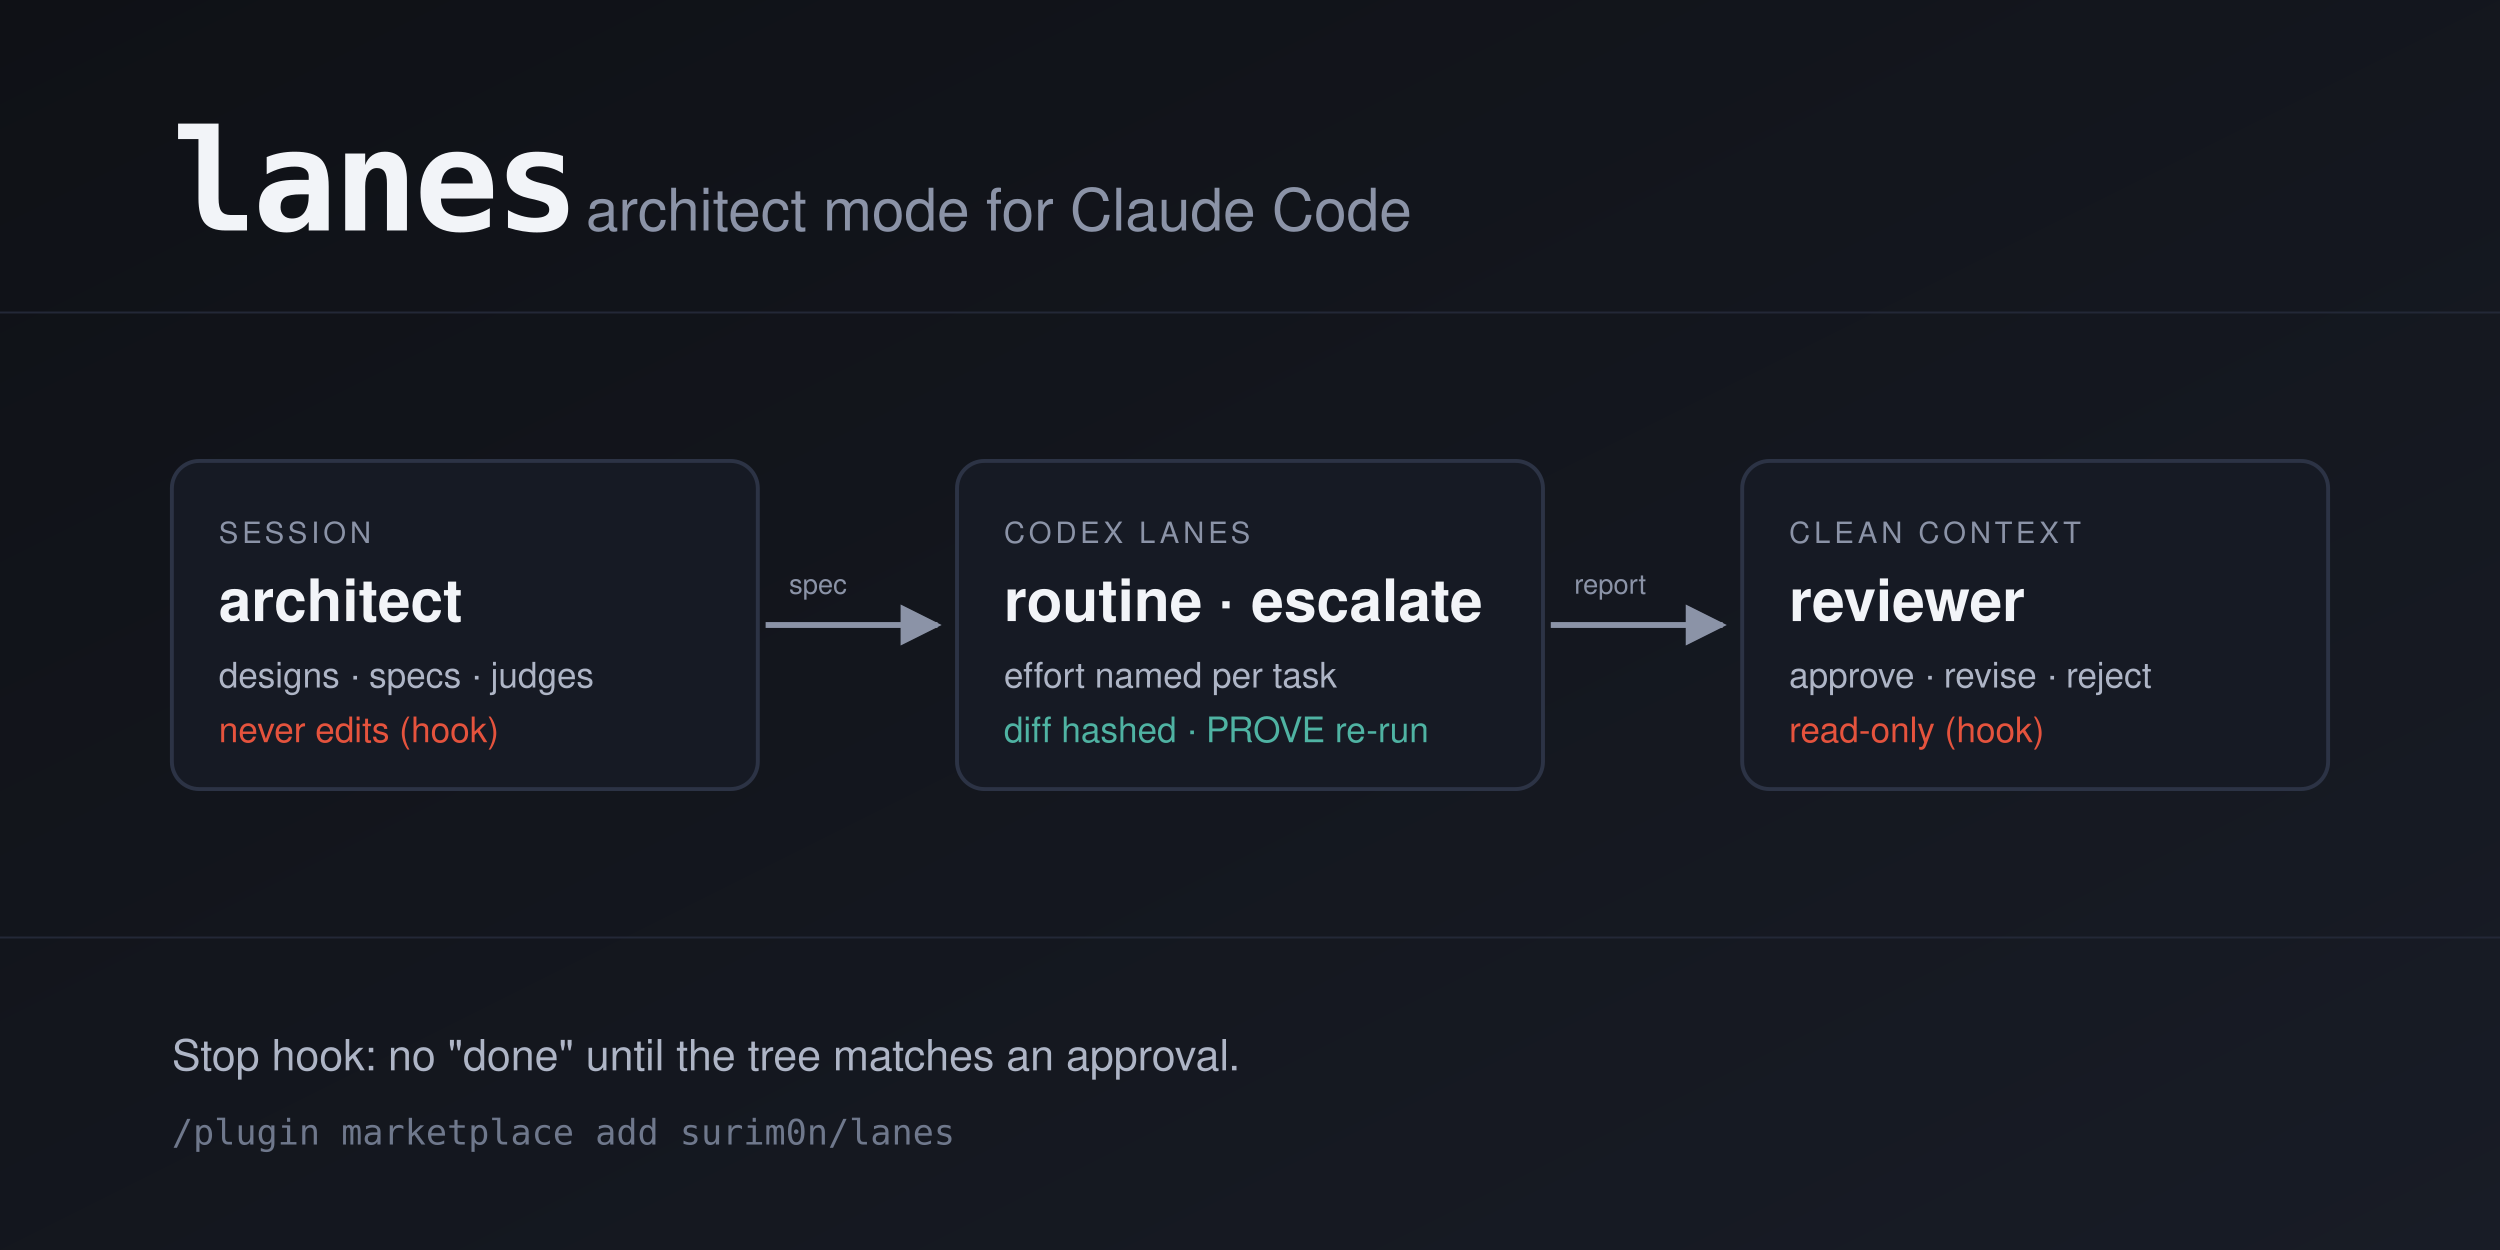
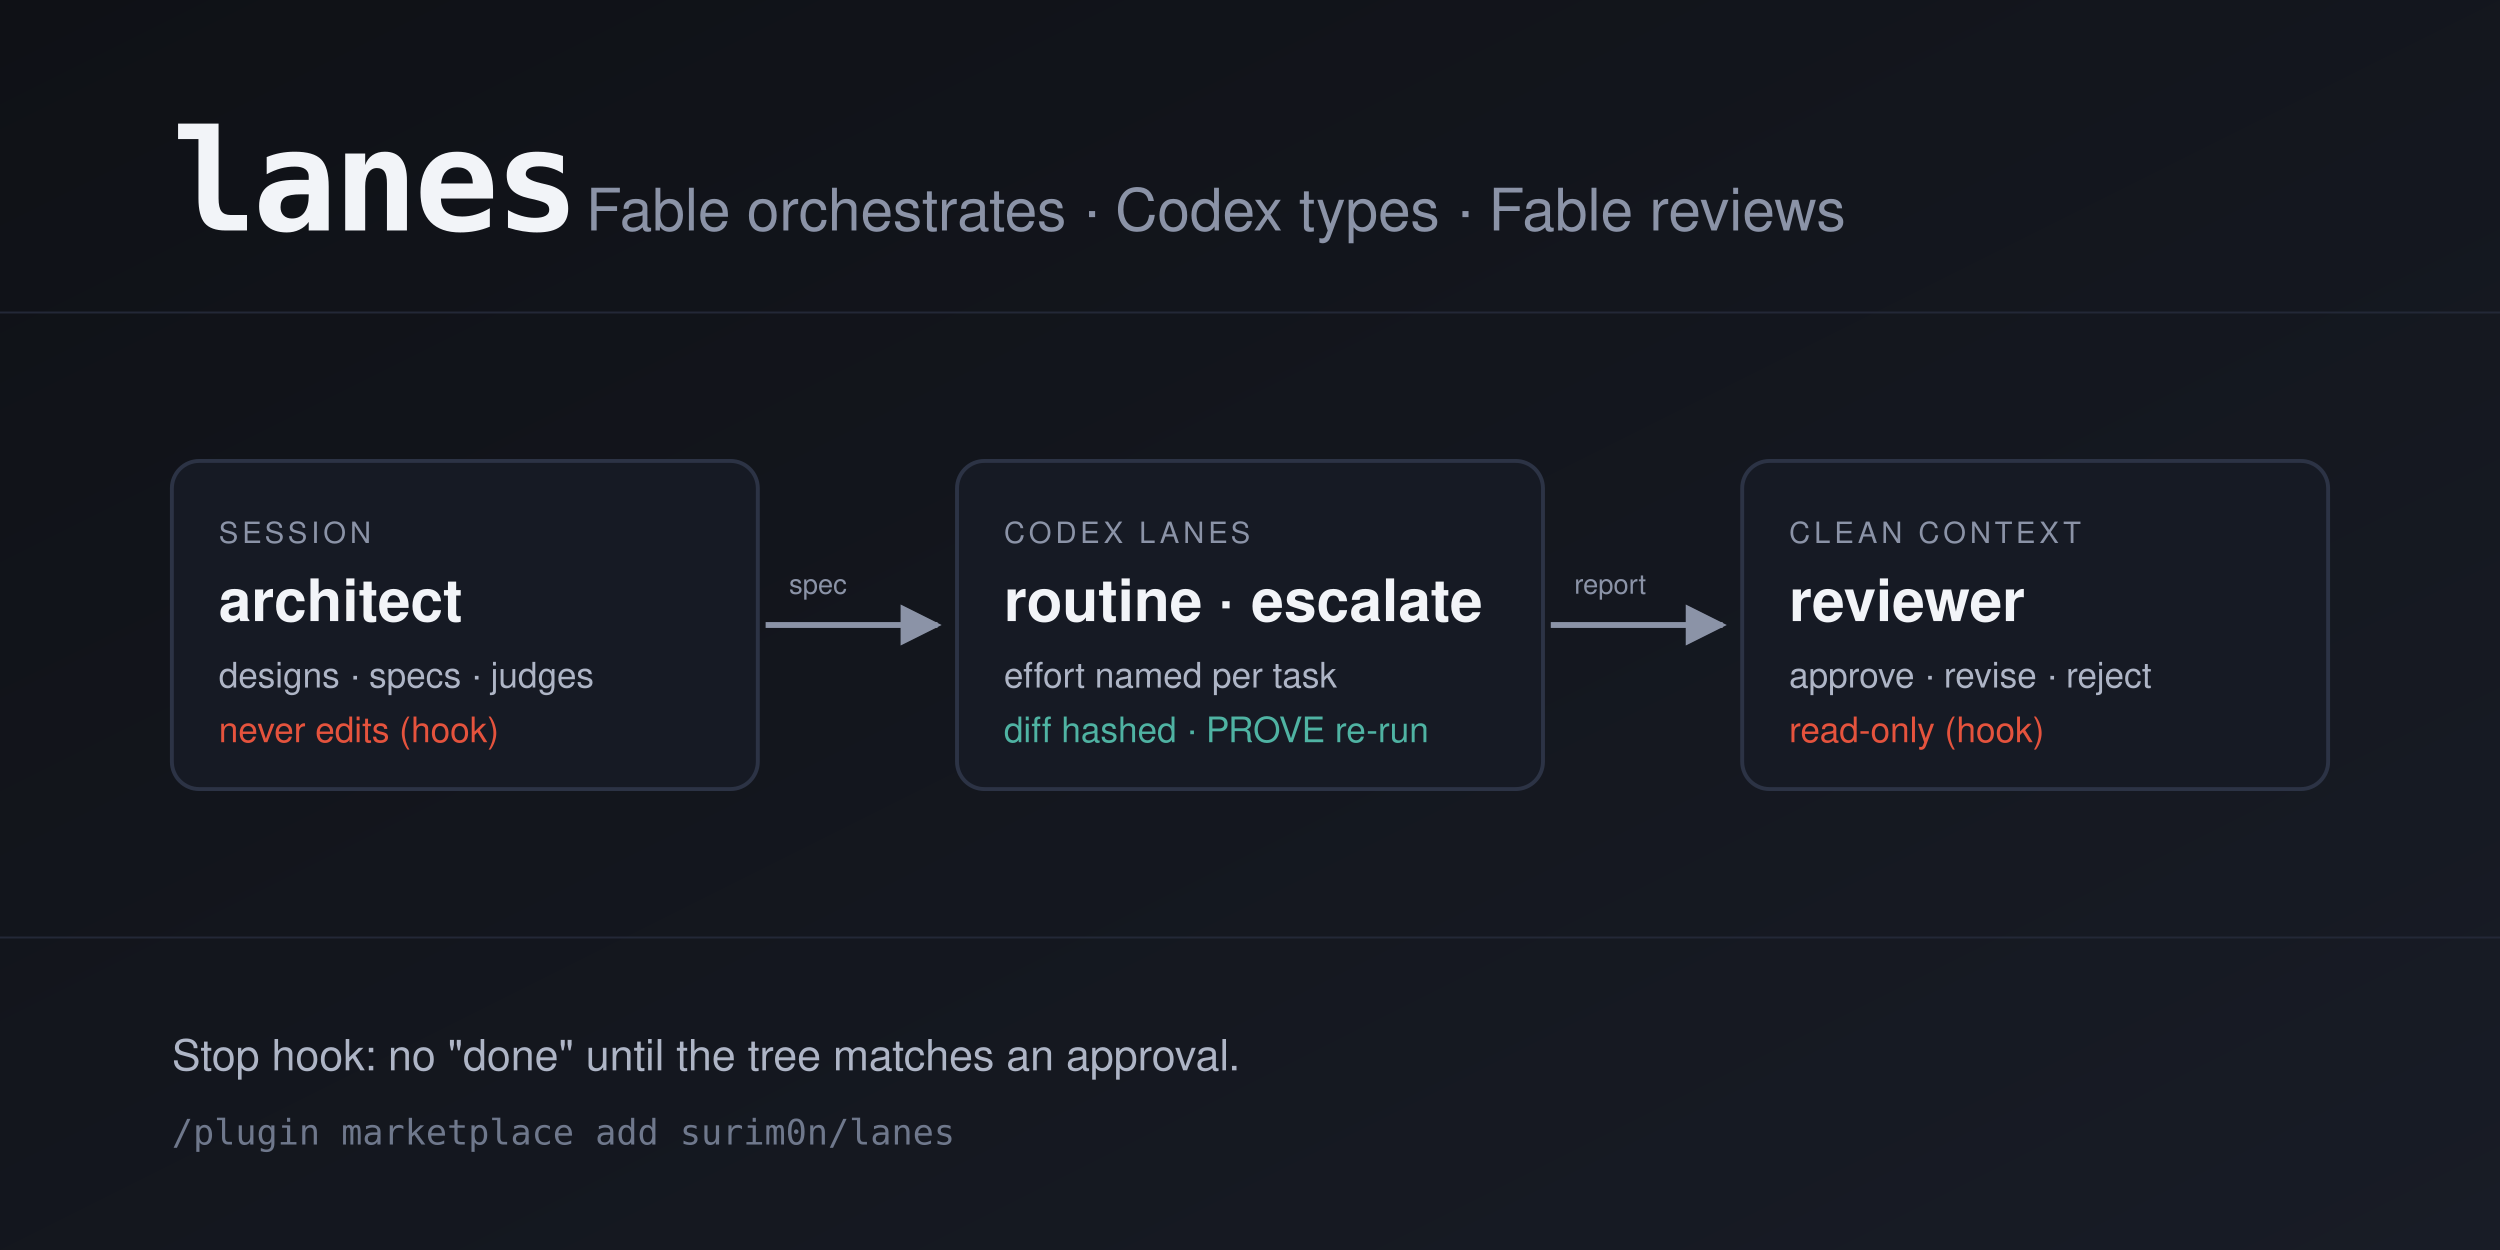
<svg xmlns="http://www.w3.org/2000/svg" width="1280" height="640" viewBox="0 0 1280 640" role="img" aria-label="lanes: architect mode for Claude Code">
  <defs>
    <linearGradient id="bg" x1="0" y1="0" x2="1" y2="1">
      <stop offset="0" stop-color="#0f1116" />
      <stop offset="1" stop-color="#181c26" />
    </linearGradient>
    <marker id="arrow" viewBox="0 0 10 10" refX="9" refY="5" markerWidth="7" markerHeight="7" orient="auto-start-reverse">
      <path d="M0 0 L10 5 L0 10 z" fill="#8b93a7" />
    </marker>
  </defs>
  <rect width="1280" height="640" fill="url(#bg)" />
  <g stroke="#232837" stroke-width="1">
    <path d="M0 160 H1280 M0 480 H1280" />
  </g>
  <text x="88" y="118" font-family="ui-monospace, SFMono-Regular, Menlo, Consolas, monospace" font-size="72" font-weight="700" fill="#f2f4f8" letter-spacing="-2">lanes</text>
-   <text x="300" y="118" font-family="ui-sans-serif, -apple-system, Segoe UI, Helvetica, Arial, sans-serif" font-size="30" fill="#8b93a7">architect mode for Claude Code</text>
+   <text x="300" y="118" font-family="ui-sans-serif, -apple-system, Segoe UI, Helvetica, Arial, sans-serif" font-size="30" fill="#8b93a7">Fable orchestrates · Codex types · Fable reviews</text>
  <g font-family="ui-sans-serif, -apple-system, Segoe UI, Helvetica, Arial, sans-serif">
    <rect x="88" y="236" width="300" height="168" rx="14" fill="#161a24" stroke="#2c3345" stroke-width="2" />
    <text x="112" y="278" font-size="15" fill="#8b93a7" letter-spacing="2">SESSION</text>
    <text x="112" y="318" font-size="30" font-weight="600" fill="#f2f4f8">architect</text>
    <text x="112" y="352" font-size="18" fill="#aeb5c6">designs · specs · judges</text>
    <text x="112" y="380" font-size="18" fill="#e5533d">never edits (hook)</text>
    <rect x="490" y="236" width="300" height="168" rx="14" fill="#161a24" stroke="#2c3345" stroke-width="2" />
    <text x="514" y="278" font-size="15" fill="#8b93a7" letter-spacing="2">CODEX LANES</text>
    <text x="514" y="318" font-size="30" font-weight="600" fill="#f2f4f8">routine · escalate</text>
    <text x="514" y="352" font-size="18" fill="#aeb5c6">effort named per task</text>
    <text x="514" y="380" font-size="18" fill="#4fb3a3">diff hashed · PROVE re-run</text>
    <rect x="892" y="236" width="300" height="168" rx="14" fill="#161a24" stroke="#2c3345" stroke-width="2" />
    <text x="916" y="278" font-size="15" fill="#8b93a7" letter-spacing="2">CLEAN CONTEXT</text>
    <text x="916" y="318" font-size="30" font-weight="600" fill="#f2f4f8">reviewer</text>
    <text x="916" y="352" font-size="18" fill="#aeb5c6">approve · revise · reject</text>
    <text x="916" y="380" font-size="18" fill="#e5533d">read-only (hook)</text>
    <g stroke="#8b93a7" stroke-width="3" fill="none" marker-end="url(#arrow)">
      <path d="M392 320 H480" />
      <path d="M794 320 H882" />
    </g>
    <text x="404" y="304" font-size="14" fill="#8b93a7">spec</text>
    <text x="806" y="304" font-size="14" fill="#8b93a7">report</text>
    <text x="88" y="548" font-size="22" fill="#aeb5c6">Stop hook: no "done" until the tree matches an approval.</text>
    <text x="88" y="586" font-size="18" font-family="ui-monospace, SFMono-Regular, Menlo, Consolas, monospace" fill="#6f788c">/plugin marketplace add surim0n/lanes</text>
  </g>
</svg>
